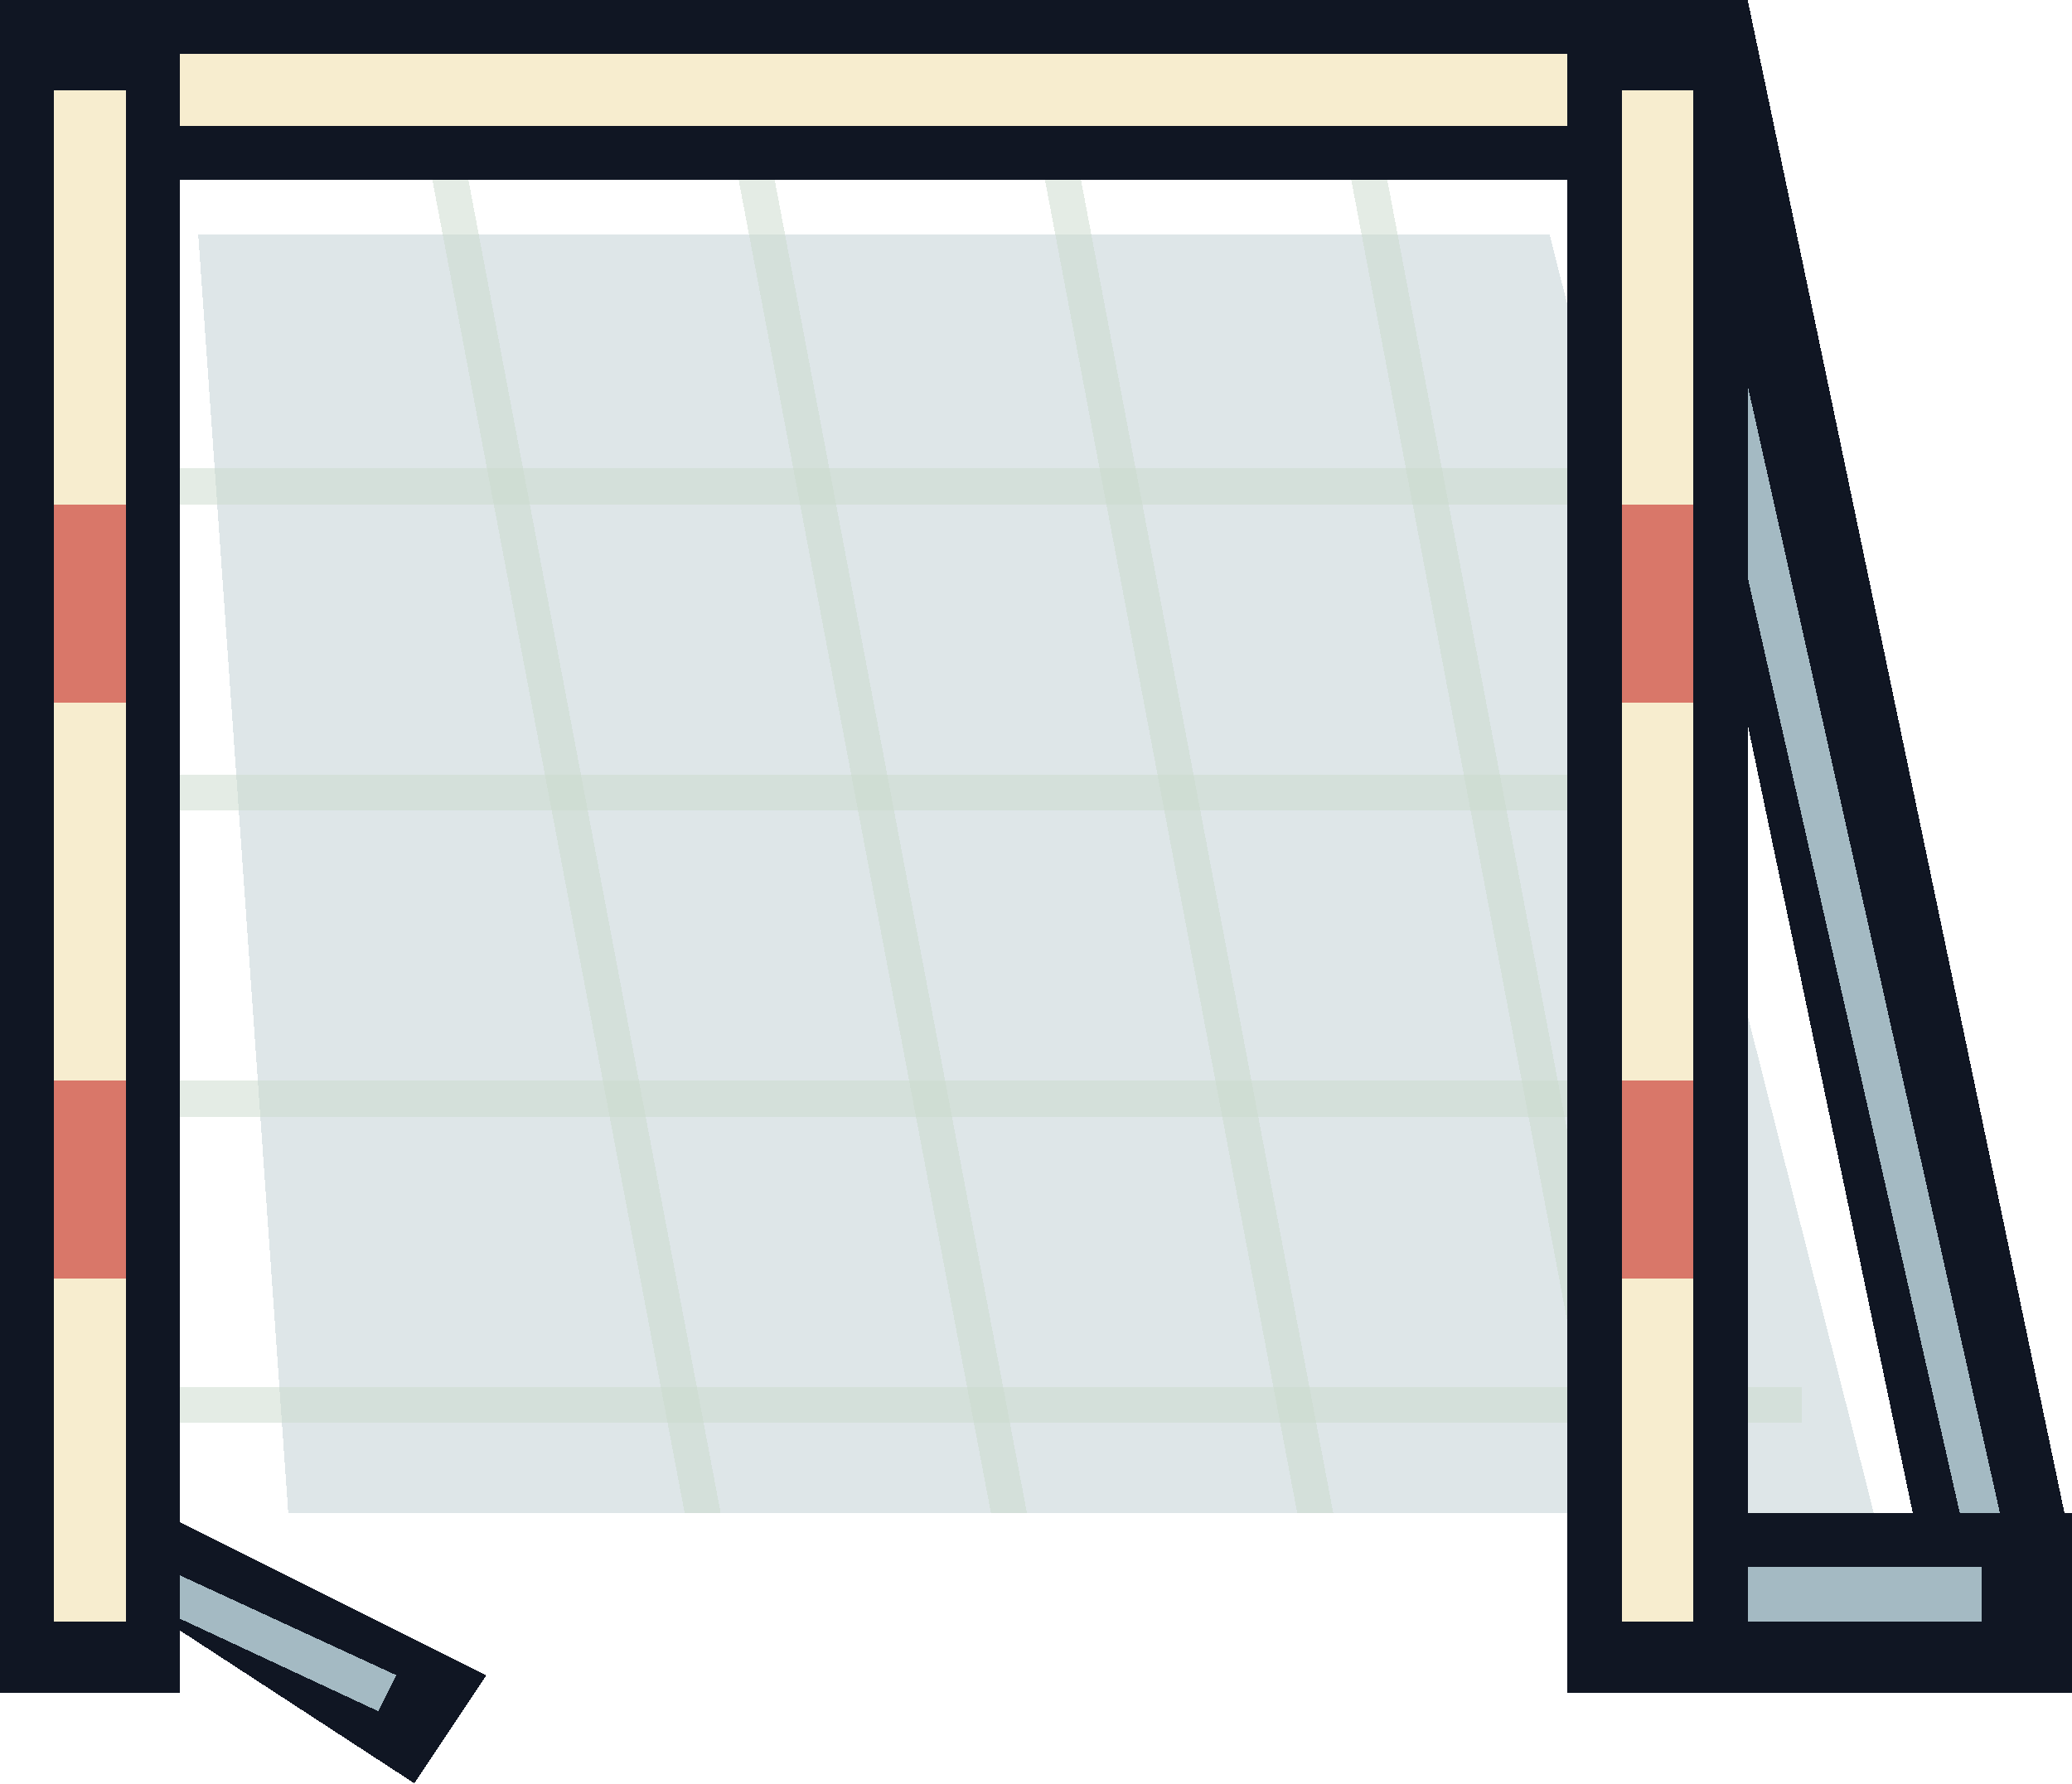
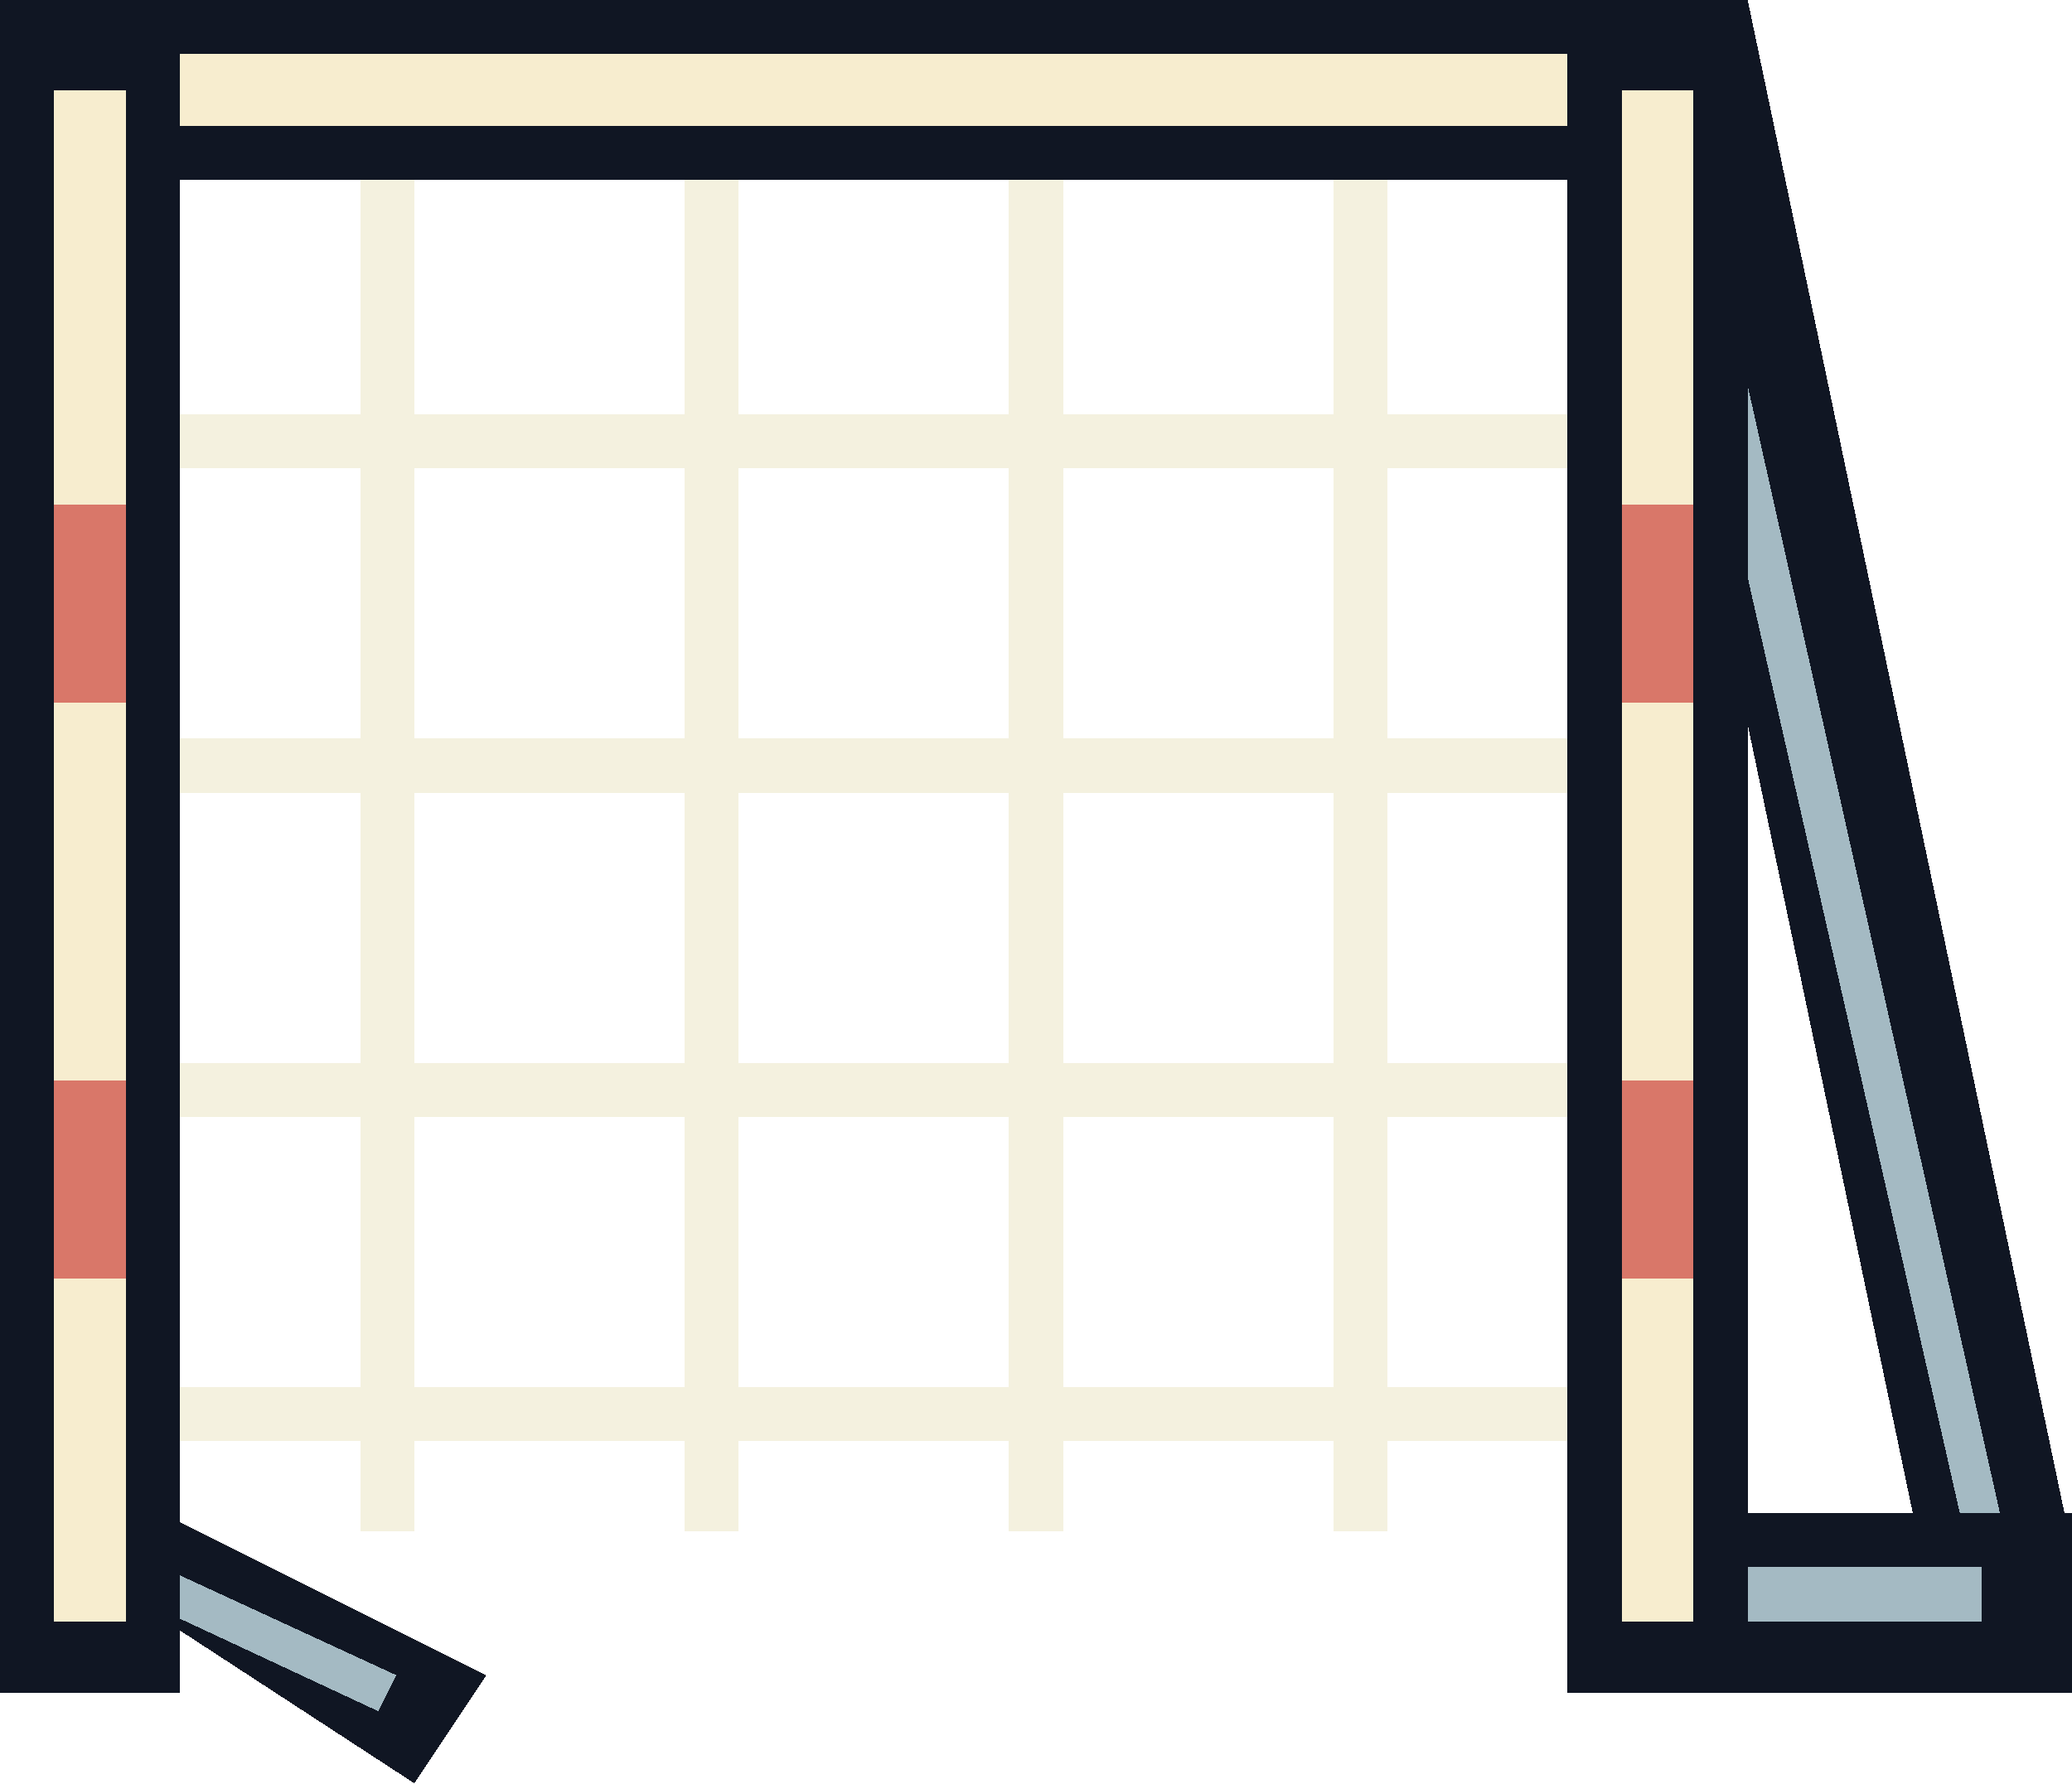
<svg xmlns="http://www.w3.org/2000/svg" width="115" height="99" viewBox="8 26 115 99" shape-rendering="crispEdges">
-   <path d="M19 39H94L112 110H24Z" fill="#527b8530" />
-   <path d="M34 36L48 110H46L32 36Z" fill="#c9d9cb80" />
-   <path d="M51 36L65 110H63L49 36Z" fill="#c9d9cb80" />
-   <path d="M68 36L82 110H80L66 36Z" fill="#c9d9cb80" />
-   <path d="M85 36L99 110H97L83 36Z" fill="#c9d9cb80" />
-   <rect x="18" y="52" width="78" height="2" fill="#c9d9cb80" />
-   <rect x="18" y="69" width="82" height="2" fill="#c9d9cb80" />
-   <rect x="18" y="86" width="86" height="2" fill="#c9d9cb80" />
-   <rect x="18" y="103" width="90" height="2" fill="#c9d9cb80" />
+   <rect x="28" y="35" width="3" height="76" fill="#f4f1df" />
+   <rect x="46" y="35" width="3" height="76" fill="#f4f1df" />
+   <rect x="64" y="35" width="3" height="76" fill="#f4f1df" />
+   <rect x="82" y="35" width="3" height="76" fill="#f4f1df" />
+   <rect x="18" y="49" width="77" height="3" fill="#f4f1df" />
+   <rect x="18" y="67" width="77" height="3" fill="#f4f1df" />
+   <rect x="18" y="85" width="77" height="3" fill="#f4f1df" />
+   <rect x="18" y="103" width="77" height="3" fill="#f4f1df" />
  <path d="M97 28L105 26L123 112L115 114Z" fill="#101623" />
  <path d="M102 34L119 110L117 111L100 36Z" fill="#a4bac3" />
  <rect x="95" y="110" width="28" height="10" fill="#101623" />
  <rect x="100" y="113" width="18" height="3" fill="#a4bac3" />
  <path d="M8 110H17L35 119L31 125Z" fill="#101623" />
  <path d="M14 114L29 121L30 119L17 113Z" fill="#a4bac3" />
  <rect x="8" y="26" width="97" height="10" fill="#101623" />
  <rect x="12" y="29" width="89" height="4" fill="#f7edcf" />
  <rect x="8" y="26" width="10" height="94" fill="#101623" />
  <rect x="11" y="31" width="4" height="85" fill="#f7edcf" />
  <rect x="95" y="26" width="10" height="94" fill="#101623" />
  <rect x="98" y="31" width="4" height="85" fill="#f7edcf" />
  <rect x="11" y="54" width="4" height="11" fill="#d97769" />
  <rect x="11" y="86" width="4" height="11" fill="#d97769" />
  <rect x="98" y="54" width="4" height="11" fill="#d97769" />
  <rect x="98" y="86" width="4" height="11" fill="#d97769" />
</svg>
